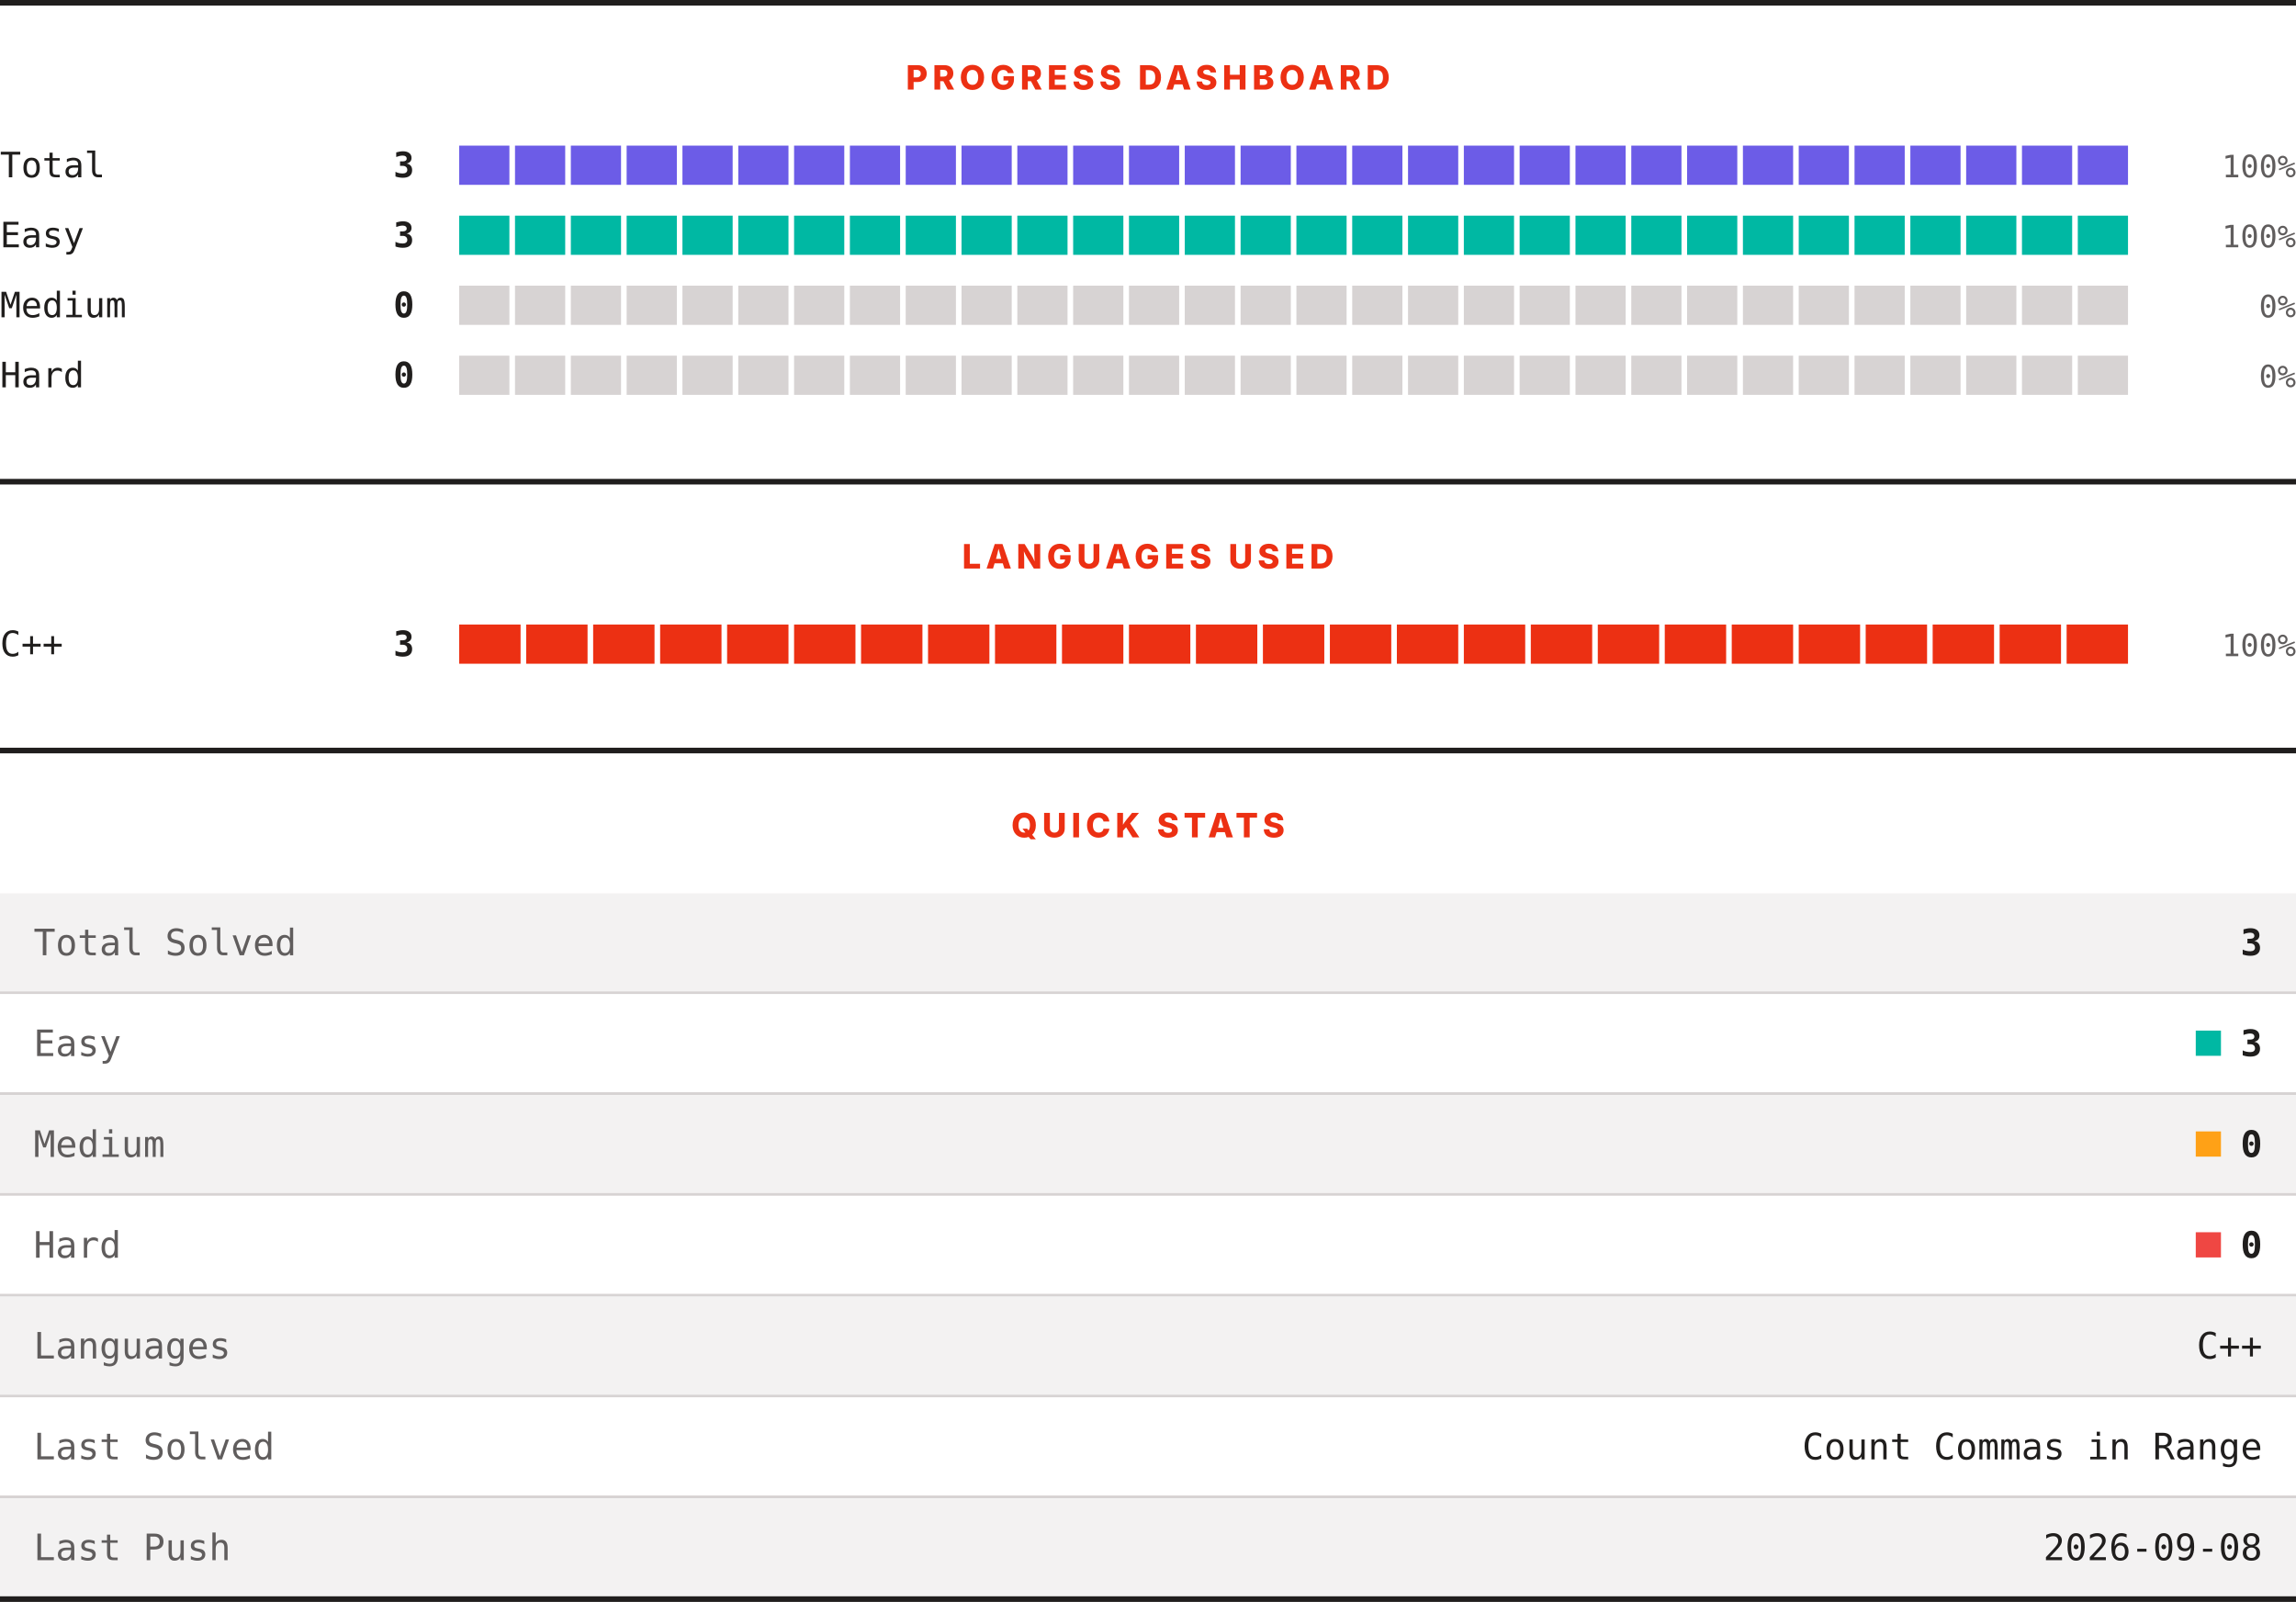
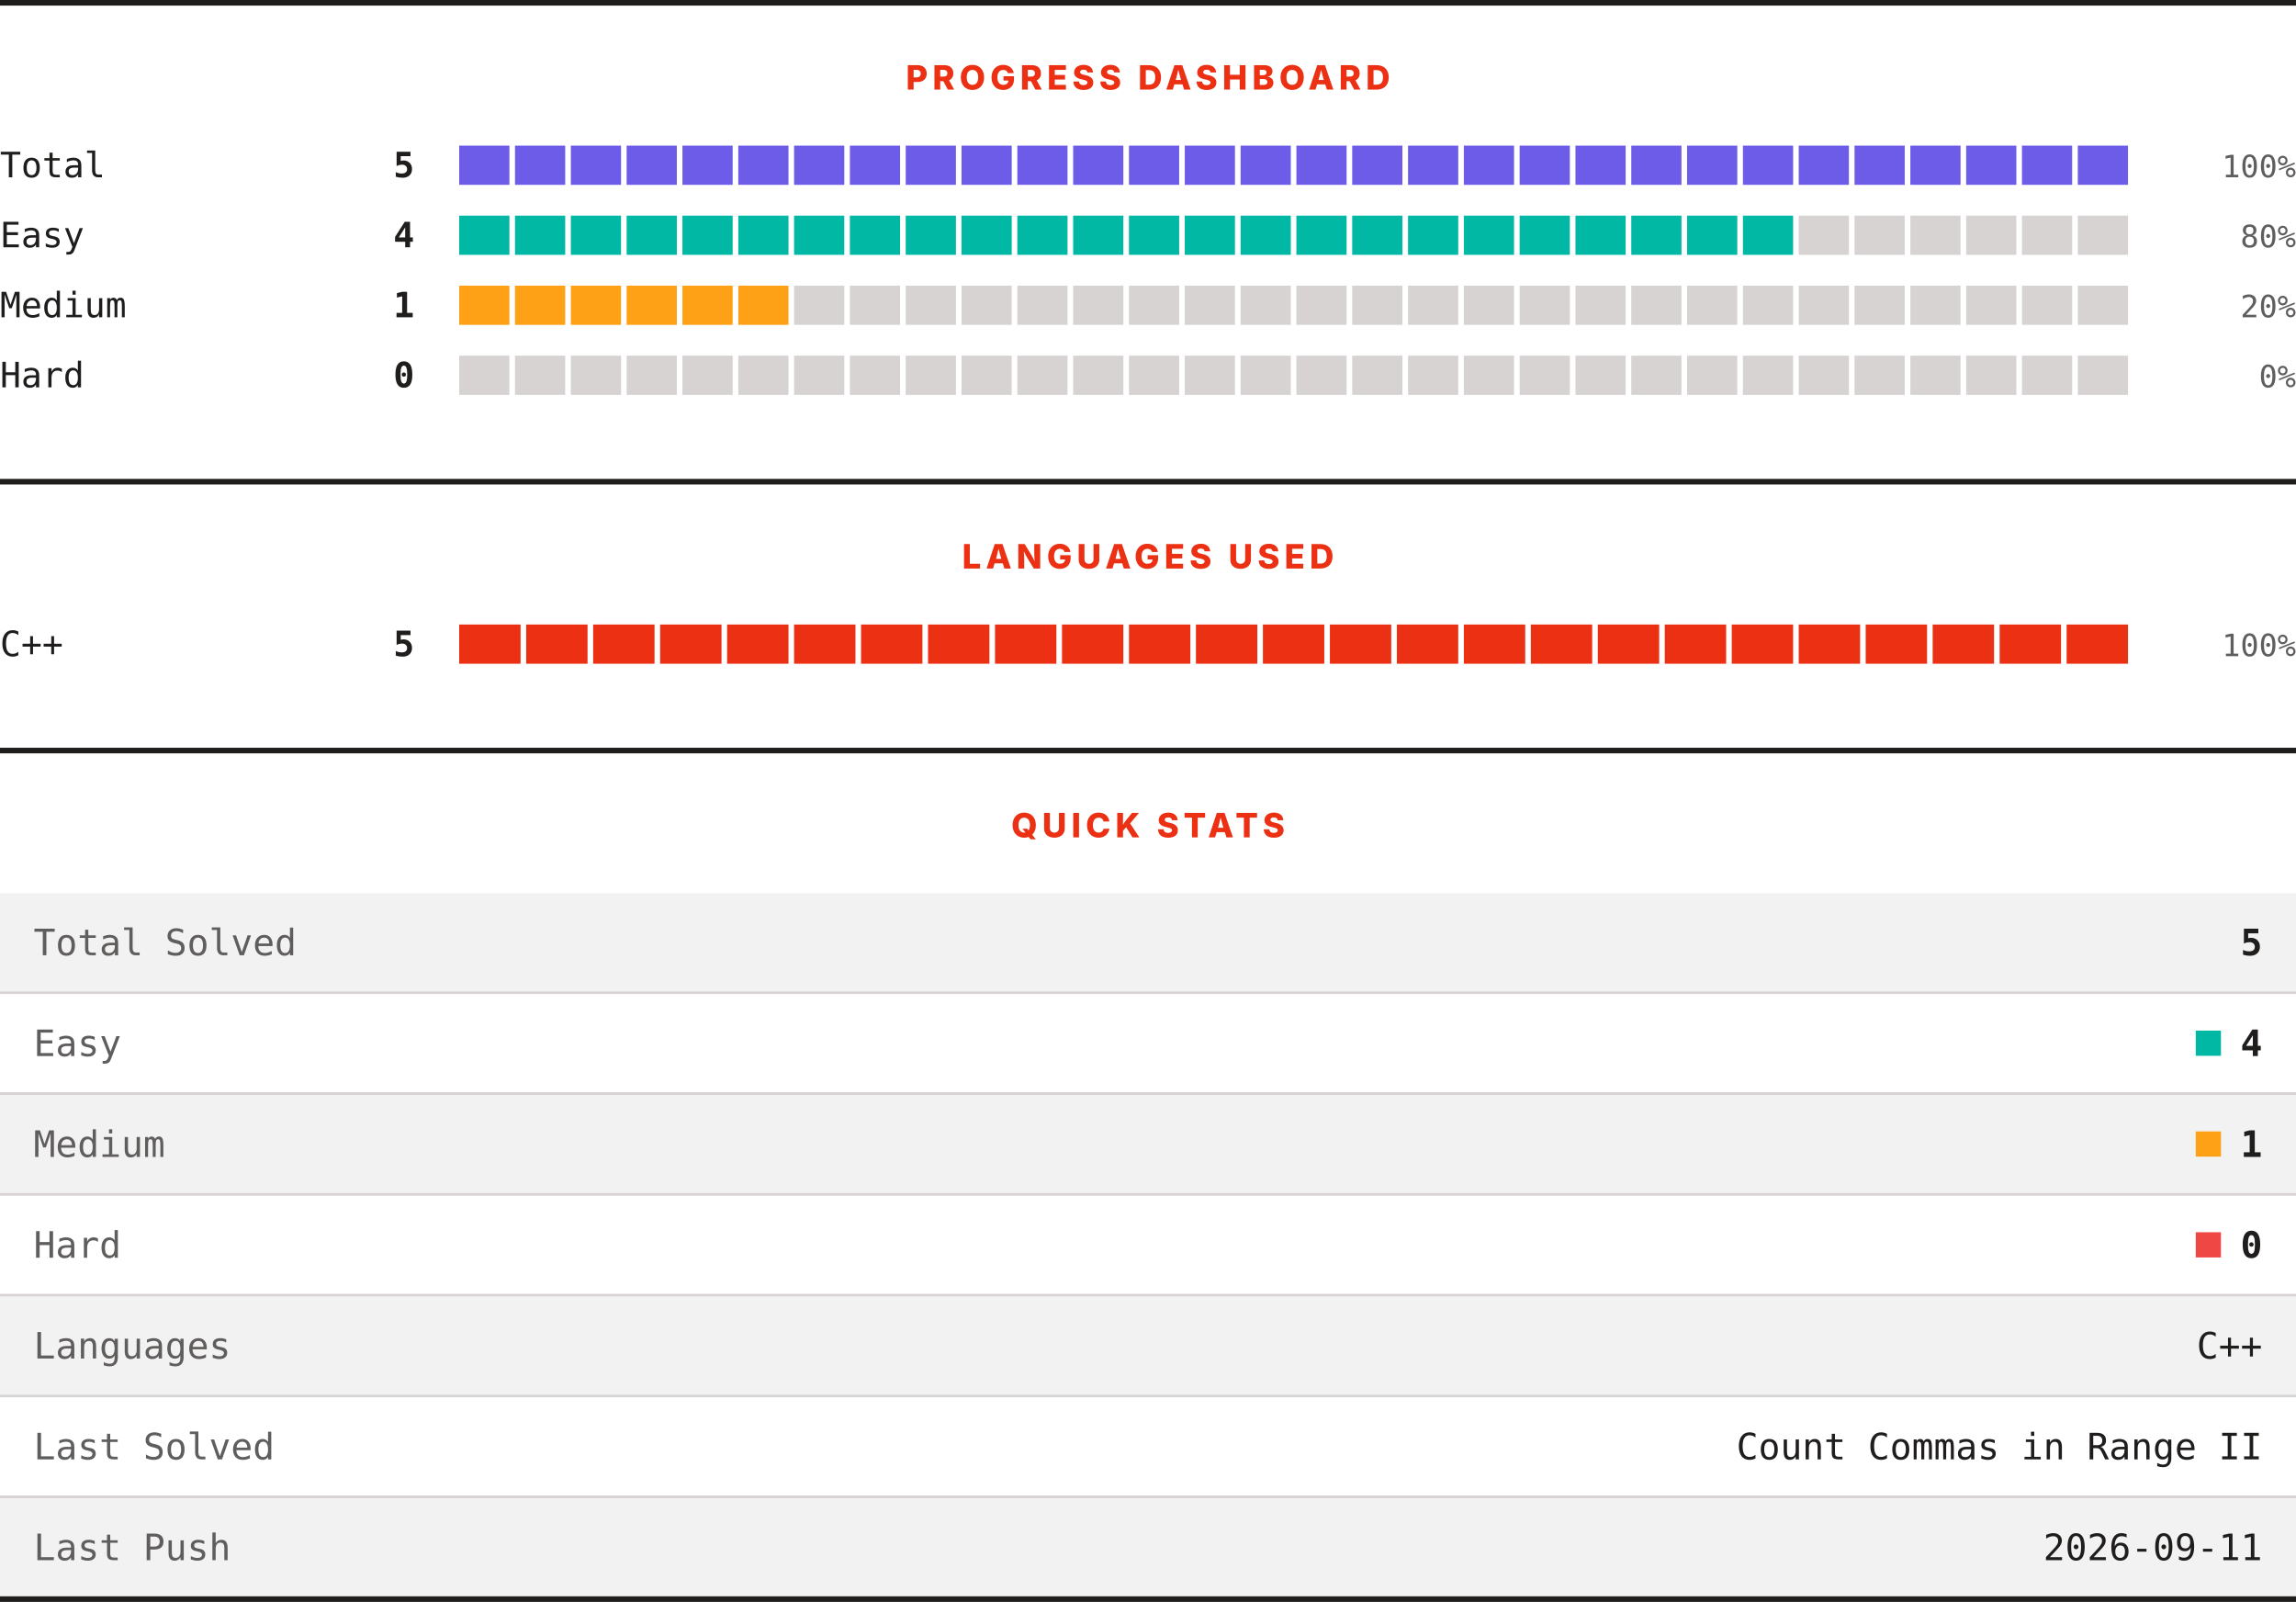
<svg xmlns="http://www.w3.org/2000/svg" width="820" height="572" viewBox="0 0 820 572" role="img" aria-label="LeetCode progress, languages and quick stats">
  <rect width="820" height="572" fill="#ffffff" />
  <rect x="0" y="0" width="820" height="2" fill="#201e1d" />
  <text x="410" y="32" text-anchor="middle" font-family="Archivo, system-ui, -apple-system, Segoe UI, sans-serif" font-size="12" font-weight="800" letter-spacing="1.68" fill="#ec3013">PROGRESS DASHBOARD</text>
  <text x="0" y="63.3" font-family="ui-monospace, SFMono-Regular, Menlo, Consolas, monospace" font-size="12.5" fill="#201e1d">Total</text>
-   <text x="148" y="63.3" text-anchor="end" font-family="ui-monospace, SFMono-Regular, Menlo, Consolas, monospace" font-size="12.5" font-weight="700" fill="#201e1d">3</text>
+   <text x="148" y="63.3" text-anchor="end" font-family="ui-monospace, SFMono-Regular, Menlo, Consolas, monospace" font-size="12.5" font-weight="700" fill="#201e1d">5</text>
  <rect x="164.00" y="52" width="17.93" height="14" fill="#6c5ce7" />
  <rect x="183.93" y="52" width="17.93" height="14" fill="#6c5ce7" />
  <rect x="203.87" y="52" width="17.93" height="14" fill="#6c5ce7" />
  <rect x="223.80" y="52" width="17.93" height="14" fill="#6c5ce7" />
  <rect x="243.73" y="52" width="17.93" height="14" fill="#6c5ce7" />
  <rect x="263.67" y="52" width="17.93" height="14" fill="#6c5ce7" />
  <rect x="283.60" y="52" width="17.93" height="14" fill="#6c5ce7" />
  <rect x="303.53" y="52" width="17.93" height="14" fill="#6c5ce7" />
  <rect x="323.47" y="52" width="17.93" height="14" fill="#6c5ce7" />
  <rect x="343.40" y="52" width="17.93" height="14" fill="#6c5ce7" />
  <rect x="363.33" y="52" width="17.93" height="14" fill="#6c5ce7" />
  <rect x="383.27" y="52" width="17.93" height="14" fill="#6c5ce7" />
  <rect x="403.20" y="52" width="17.93" height="14" fill="#6c5ce7" />
  <rect x="423.13" y="52" width="17.93" height="14" fill="#6c5ce7" />
  <rect x="443.07" y="52" width="17.93" height="14" fill="#6c5ce7" />
  <rect x="463.00" y="52" width="17.93" height="14" fill="#6c5ce7" />
  <rect x="482.93" y="52" width="17.93" height="14" fill="#6c5ce7" />
  <rect x="502.87" y="52" width="17.93" height="14" fill="#6c5ce7" />
  <rect x="522.80" y="52" width="17.93" height="14" fill="#6c5ce7" />
  <rect x="542.73" y="52" width="17.93" height="14" fill="#6c5ce7" />
  <rect x="562.67" y="52" width="17.93" height="14" fill="#6c5ce7" />
  <rect x="582.60" y="52" width="17.93" height="14" fill="#6c5ce7" />
  <rect x="602.53" y="52" width="17.93" height="14" fill="#6c5ce7" />
  <rect x="622.47" y="52" width="17.93" height="14" fill="#6c5ce7" />
  <rect x="642.40" y="52" width="17.93" height="14" fill="#6c5ce7" />
  <rect x="662.33" y="52" width="17.93" height="14" fill="#6c5ce7" />
  <rect x="682.27" y="52" width="17.93" height="14" fill="#6c5ce7" />
  <rect x="702.20" y="52" width="17.93" height="14" fill="#6c5ce7" />
  <rect x="722.13" y="52" width="17.93" height="14" fill="#6c5ce7" />
  <rect x="742.07" y="52" width="17.93" height="14" fill="#6c5ce7" />
  <text x="820" y="63.3" text-anchor="end" font-family="ui-monospace, SFMono-Regular, Menlo, Consolas, monospace" font-size="11" fill="#605d5d">100%</text>
  <text x="0" y="88.3" font-family="ui-monospace, SFMono-Regular, Menlo, Consolas, monospace" font-size="12.5" fill="#201e1d">Easy</text>
-   <text x="148" y="88.3" text-anchor="end" font-family="ui-monospace, SFMono-Regular, Menlo, Consolas, monospace" font-size="12.5" font-weight="700" fill="#201e1d">3</text>
+   <text x="148" y="88.3" text-anchor="end" font-family="ui-monospace, SFMono-Regular, Menlo, Consolas, monospace" font-size="12.5" font-weight="700" fill="#201e1d">4</text>
  <rect x="164.00" y="77" width="17.93" height="14" fill="#00b8a3" />
  <rect x="183.93" y="77" width="17.93" height="14" fill="#00b8a3" />
  <rect x="203.87" y="77" width="17.93" height="14" fill="#00b8a3" />
  <rect x="223.80" y="77" width="17.93" height="14" fill="#00b8a3" />
  <rect x="243.73" y="77" width="17.93" height="14" fill="#00b8a3" />
  <rect x="263.67" y="77" width="17.93" height="14" fill="#00b8a3" />
  <rect x="283.60" y="77" width="17.93" height="14" fill="#00b8a3" />
  <rect x="303.53" y="77" width="17.93" height="14" fill="#00b8a3" />
  <rect x="323.47" y="77" width="17.93" height="14" fill="#00b8a3" />
  <rect x="343.40" y="77" width="17.93" height="14" fill="#00b8a3" />
  <rect x="363.33" y="77" width="17.93" height="14" fill="#00b8a3" />
  <rect x="383.27" y="77" width="17.93" height="14" fill="#00b8a3" />
  <rect x="403.20" y="77" width="17.93" height="14" fill="#00b8a3" />
  <rect x="423.13" y="77" width="17.93" height="14" fill="#00b8a3" />
  <rect x="443.07" y="77" width="17.93" height="14" fill="#00b8a3" />
  <rect x="463.00" y="77" width="17.93" height="14" fill="#00b8a3" />
  <rect x="482.93" y="77" width="17.93" height="14" fill="#00b8a3" />
  <rect x="502.87" y="77" width="17.93" height="14" fill="#00b8a3" />
  <rect x="522.80" y="77" width="17.93" height="14" fill="#00b8a3" />
  <rect x="542.73" y="77" width="17.93" height="14" fill="#00b8a3" />
  <rect x="562.67" y="77" width="17.93" height="14" fill="#00b8a3" />
  <rect x="582.60" y="77" width="17.93" height="14" fill="#00b8a3" />
  <rect x="602.53" y="77" width="17.93" height="14" fill="#00b8a3" />
  <rect x="622.47" y="77" width="17.93" height="14" fill="#00b8a3" />
-   <rect x="642.40" y="77" width="17.93" height="14" fill="#00b8a3" />
-   <rect x="662.33" y="77" width="17.93" height="14" fill="#00b8a3" />
-   <rect x="682.27" y="77" width="17.93" height="14" fill="#00b8a3" />
-   <rect x="702.20" y="77" width="17.93" height="14" fill="#00b8a3" />
-   <rect x="722.13" y="77" width="17.93" height="14" fill="#00b8a3" />
-   <rect x="742.07" y="77" width="17.93" height="14" fill="#00b8a3" />
-   <text x="820" y="88.3" text-anchor="end" font-family="ui-monospace, SFMono-Regular, Menlo, Consolas, monospace" font-size="11" fill="#605d5d">100%</text>
+   <rect x="642.40" y="77" width="17.93" height="14" fill="#d7d3d3" />
+   <rect x="662.33" y="77" width="17.93" height="14" fill="#d7d3d3" />
+   <rect x="682.27" y="77" width="17.93" height="14" fill="#d7d3d3" />
+   <rect x="702.20" y="77" width="17.93" height="14" fill="#d7d3d3" />
+   <rect x="722.13" y="77" width="17.93" height="14" fill="#d7d3d3" />
+   <rect x="742.07" y="77" width="17.93" height="14" fill="#d7d3d3" />
+   <text x="820" y="88.3" text-anchor="end" font-family="ui-monospace, SFMono-Regular, Menlo, Consolas, monospace" font-size="11" fill="#605d5d">80%</text>
  <text x="0" y="113.3" font-family="ui-monospace, SFMono-Regular, Menlo, Consolas, monospace" font-size="12.5" fill="#201e1d">Medium</text>
-   <text x="148" y="113.3" text-anchor="end" font-family="ui-monospace, SFMono-Regular, Menlo, Consolas, monospace" font-size="12.5" font-weight="700" fill="#201e1d">0</text>
-   <rect x="164.00" y="102" width="17.93" height="14" fill="#d7d3d3" />
-   <rect x="183.93" y="102" width="17.93" height="14" fill="#d7d3d3" />
-   <rect x="203.87" y="102" width="17.93" height="14" fill="#d7d3d3" />
-   <rect x="223.80" y="102" width="17.93" height="14" fill="#d7d3d3" />
-   <rect x="243.73" y="102" width="17.93" height="14" fill="#d7d3d3" />
-   <rect x="263.67" y="102" width="17.93" height="14" fill="#d7d3d3" />
+   <text x="148" y="113.3" text-anchor="end" font-family="ui-monospace, SFMono-Regular, Menlo, Consolas, monospace" font-size="12.5" font-weight="700" fill="#201e1d">1</text>
+   <rect x="164.00" y="102" width="17.93" height="14" fill="#ffa116" />
+   <rect x="183.93" y="102" width="17.93" height="14" fill="#ffa116" />
+   <rect x="203.87" y="102" width="17.93" height="14" fill="#ffa116" />
+   <rect x="223.80" y="102" width="17.93" height="14" fill="#ffa116" />
+   <rect x="243.73" y="102" width="17.93" height="14" fill="#ffa116" />
+   <rect x="263.67" y="102" width="17.93" height="14" fill="#ffa116" />
  <rect x="283.60" y="102" width="17.93" height="14" fill="#d7d3d3" />
  <rect x="303.53" y="102" width="17.93" height="14" fill="#d7d3d3" />
  <rect x="323.47" y="102" width="17.93" height="14" fill="#d7d3d3" />
  <rect x="343.40" y="102" width="17.93" height="14" fill="#d7d3d3" />
  <rect x="363.33" y="102" width="17.93" height="14" fill="#d7d3d3" />
  <rect x="383.27" y="102" width="17.93" height="14" fill="#d7d3d3" />
  <rect x="403.20" y="102" width="17.93" height="14" fill="#d7d3d3" />
  <rect x="423.13" y="102" width="17.93" height="14" fill="#d7d3d3" />
  <rect x="443.07" y="102" width="17.93" height="14" fill="#d7d3d3" />
  <rect x="463.00" y="102" width="17.93" height="14" fill="#d7d3d3" />
  <rect x="482.93" y="102" width="17.93" height="14" fill="#d7d3d3" />
  <rect x="502.87" y="102" width="17.93" height="14" fill="#d7d3d3" />
  <rect x="522.80" y="102" width="17.93" height="14" fill="#d7d3d3" />
  <rect x="542.73" y="102" width="17.93" height="14" fill="#d7d3d3" />
  <rect x="562.67" y="102" width="17.93" height="14" fill="#d7d3d3" />
  <rect x="582.60" y="102" width="17.93" height="14" fill="#d7d3d3" />
  <rect x="602.53" y="102" width="17.93" height="14" fill="#d7d3d3" />
  <rect x="622.47" y="102" width="17.93" height="14" fill="#d7d3d3" />
  <rect x="642.40" y="102" width="17.93" height="14" fill="#d7d3d3" />
  <rect x="662.33" y="102" width="17.93" height="14" fill="#d7d3d3" />
  <rect x="682.27" y="102" width="17.93" height="14" fill="#d7d3d3" />
  <rect x="702.20" y="102" width="17.93" height="14" fill="#d7d3d3" />
  <rect x="722.13" y="102" width="17.93" height="14" fill="#d7d3d3" />
  <rect x="742.07" y="102" width="17.93" height="14" fill="#d7d3d3" />
-   <text x="820" y="113.3" text-anchor="end" font-family="ui-monospace, SFMono-Regular, Menlo, Consolas, monospace" font-size="11" fill="#605d5d">0%</text>
+   <text x="820" y="113.3" text-anchor="end" font-family="ui-monospace, SFMono-Regular, Menlo, Consolas, monospace" font-size="11" fill="#605d5d">20%</text>
  <text x="0" y="138.3" font-family="ui-monospace, SFMono-Regular, Menlo, Consolas, monospace" font-size="12.5" fill="#201e1d">Hard</text>
  <text x="148" y="138.3" text-anchor="end" font-family="ui-monospace, SFMono-Regular, Menlo, Consolas, monospace" font-size="12.5" font-weight="700" fill="#201e1d">0</text>
  <rect x="164.00" y="127" width="17.93" height="14" fill="#d7d3d3" />
  <rect x="183.93" y="127" width="17.93" height="14" fill="#d7d3d3" />
  <rect x="203.87" y="127" width="17.93" height="14" fill="#d7d3d3" />
  <rect x="223.80" y="127" width="17.93" height="14" fill="#d7d3d3" />
  <rect x="243.73" y="127" width="17.93" height="14" fill="#d7d3d3" />
  <rect x="263.67" y="127" width="17.93" height="14" fill="#d7d3d3" />
  <rect x="283.60" y="127" width="17.93" height="14" fill="#d7d3d3" />
  <rect x="303.53" y="127" width="17.93" height="14" fill="#d7d3d3" />
  <rect x="323.47" y="127" width="17.93" height="14" fill="#d7d3d3" />
  <rect x="343.40" y="127" width="17.93" height="14" fill="#d7d3d3" />
  <rect x="363.33" y="127" width="17.93" height="14" fill="#d7d3d3" />
  <rect x="383.27" y="127" width="17.93" height="14" fill="#d7d3d3" />
  <rect x="403.20" y="127" width="17.93" height="14" fill="#d7d3d3" />
  <rect x="423.13" y="127" width="17.93" height="14" fill="#d7d3d3" />
  <rect x="443.07" y="127" width="17.93" height="14" fill="#d7d3d3" />
  <rect x="463.00" y="127" width="17.93" height="14" fill="#d7d3d3" />
  <rect x="482.93" y="127" width="17.93" height="14" fill="#d7d3d3" />
  <rect x="502.87" y="127" width="17.93" height="14" fill="#d7d3d3" />
  <rect x="522.80" y="127" width="17.93" height="14" fill="#d7d3d3" />
  <rect x="542.73" y="127" width="17.93" height="14" fill="#d7d3d3" />
  <rect x="562.67" y="127" width="17.93" height="14" fill="#d7d3d3" />
  <rect x="582.60" y="127" width="17.93" height="14" fill="#d7d3d3" />
  <rect x="602.53" y="127" width="17.93" height="14" fill="#d7d3d3" />
  <rect x="622.47" y="127" width="17.93" height="14" fill="#d7d3d3" />
  <rect x="642.40" y="127" width="17.93" height="14" fill="#d7d3d3" />
  <rect x="662.33" y="127" width="17.93" height="14" fill="#d7d3d3" />
  <rect x="682.27" y="127" width="17.93" height="14" fill="#d7d3d3" />
  <rect x="702.20" y="127" width="17.93" height="14" fill="#d7d3d3" />
  <rect x="722.13" y="127" width="17.93" height="14" fill="#d7d3d3" />
  <rect x="742.07" y="127" width="17.93" height="14" fill="#d7d3d3" />
  <text x="820" y="138.3" text-anchor="end" font-family="ui-monospace, SFMono-Regular, Menlo, Consolas, monospace" font-size="11" fill="#605d5d">0%</text>
  <rect x="0" y="171" width="820" height="2" fill="#201e1d" />
  <text x="410" y="203" text-anchor="middle" font-family="Archivo, system-ui, -apple-system, Segoe UI, sans-serif" font-size="12" font-weight="800" letter-spacing="1.68" fill="#ec3013">LANGUAGES USED</text>
  <text x="0" y="234.3" font-family="ui-monospace, SFMono-Regular, Menlo, Consolas, monospace" font-size="12.5" fill="#201e1d">C++</text>
-   <text x="148" y="234.3" text-anchor="end" font-family="ui-monospace, SFMono-Regular, Menlo, Consolas, monospace" font-size="12.5" font-weight="700" fill="#201e1d">3</text>
+   <text x="148" y="234.3" text-anchor="end" font-family="ui-monospace, SFMono-Regular, Menlo, Consolas, monospace" font-size="12.5" font-weight="700" fill="#201e1d">5</text>
  <rect x="164.00" y="223" width="21.92" height="14" fill="#ec3013" />
  <rect x="187.92" y="223" width="21.92" height="14" fill="#ec3013" />
  <rect x="211.84" y="223" width="21.92" height="14" fill="#ec3013" />
  <rect x="235.76" y="223" width="21.92" height="14" fill="#ec3013" />
  <rect x="259.68" y="223" width="21.92" height="14" fill="#ec3013" />
  <rect x="283.60" y="223" width="21.92" height="14" fill="#ec3013" />
  <rect x="307.52" y="223" width="21.92" height="14" fill="#ec3013" />
  <rect x="331.44" y="223" width="21.92" height="14" fill="#ec3013" />
  <rect x="355.36" y="223" width="21.92" height="14" fill="#ec3013" />
  <rect x="379.28" y="223" width="21.92" height="14" fill="#ec3013" />
  <rect x="403.20" y="223" width="21.92" height="14" fill="#ec3013" />
  <rect x="427.12" y="223" width="21.92" height="14" fill="#ec3013" />
  <rect x="451.04" y="223" width="21.92" height="14" fill="#ec3013" />
  <rect x="474.96" y="223" width="21.92" height="14" fill="#ec3013" />
  <rect x="498.88" y="223" width="21.92" height="14" fill="#ec3013" />
  <rect x="522.80" y="223" width="21.92" height="14" fill="#ec3013" />
  <rect x="546.72" y="223" width="21.92" height="14" fill="#ec3013" />
  <rect x="570.64" y="223" width="21.92" height="14" fill="#ec3013" />
  <rect x="594.56" y="223" width="21.92" height="14" fill="#ec3013" />
  <rect x="618.48" y="223" width="21.92" height="14" fill="#ec3013" />
  <rect x="642.40" y="223" width="21.92" height="14" fill="#ec3013" />
  <rect x="666.32" y="223" width="21.92" height="14" fill="#ec3013" />
  <rect x="690.24" y="223" width="21.92" height="14" fill="#ec3013" />
  <rect x="714.16" y="223" width="21.92" height="14" fill="#ec3013" />
  <rect x="738.08" y="223" width="21.92" height="14" fill="#ec3013" />
  <text x="820" y="234.3" text-anchor="end" font-family="ui-monospace, SFMono-Regular, Menlo, Consolas, monospace" font-size="11" fill="#605d5d">100%</text>
  <rect x="0" y="267" width="820" height="2" fill="#201e1d" />
  <text x="410" y="299" text-anchor="middle" font-family="Archivo, system-ui, -apple-system, Segoe UI, sans-serif" font-size="12" font-weight="800" letter-spacing="1.68" fill="#ec3013">QUICK STATS</text>
  <rect x="0" y="319" width="820" height="35" fill="#f3f2f2" />
  <text x="12" y="341.1" font-family="ui-monospace, SFMono-Regular, Menlo, Consolas, monospace" font-size="13" fill="#605d5d">Total Solved</text>
-   <text x="808" y="341.1" text-anchor="end" font-family="ui-monospace, SFMono-Regular, Menlo, Consolas, monospace" font-size="13" font-weight="700" fill="#201e1d">3</text>
+   <text x="808" y="341.1" text-anchor="end" font-family="ui-monospace, SFMono-Regular, Menlo, Consolas, monospace" font-size="13" font-weight="700" fill="#201e1d">5</text>
  <rect x="0" y="354" width="820" height="1" fill="#d7d3d3" />
  <rect x="0" y="355" width="820" height="35" fill="#ffffff" />
  <text x="12" y="377.1" font-family="ui-monospace, SFMono-Regular, Menlo, Consolas, monospace" font-size="13" fill="#605d5d">Easy</text>
  <rect x="784.2" y="368" width="9" height="9" fill="#00b8a3" />
-   <text x="808" y="377.1" text-anchor="end" font-family="ui-monospace, SFMono-Regular, Menlo, Consolas, monospace" font-size="13" font-weight="700" fill="#201e1d">3</text>
+   <text x="808" y="377.1" text-anchor="end" font-family="ui-monospace, SFMono-Regular, Menlo, Consolas, monospace" font-size="13" font-weight="700" fill="#201e1d">4</text>
  <rect x="0" y="390" width="820" height="1" fill="#d7d3d3" />
  <rect x="0" y="391" width="820" height="35" fill="#f3f2f2" />
  <text x="12" y="413.1" font-family="ui-monospace, SFMono-Regular, Menlo, Consolas, monospace" font-size="13" fill="#605d5d">Medium</text>
  <rect x="784.2" y="404" width="9" height="9" fill="#ffa116" />
-   <text x="808" y="413.1" text-anchor="end" font-family="ui-monospace, SFMono-Regular, Menlo, Consolas, monospace" font-size="13" font-weight="700" fill="#201e1d">0</text>
+   <text x="808" y="413.1" text-anchor="end" font-family="ui-monospace, SFMono-Regular, Menlo, Consolas, monospace" font-size="13" font-weight="700" fill="#201e1d">1</text>
  <rect x="0" y="426" width="820" height="1" fill="#d7d3d3" />
  <rect x="0" y="427" width="820" height="35" fill="#ffffff" />
  <text x="12" y="449.1" font-family="ui-monospace, SFMono-Regular, Menlo, Consolas, monospace" font-size="13" fill="#605d5d">Hard</text>
  <rect x="784.2" y="440" width="9" height="9" fill="#ef4743" />
  <text x="808" y="449.1" text-anchor="end" font-family="ui-monospace, SFMono-Regular, Menlo, Consolas, monospace" font-size="13" font-weight="700" fill="#201e1d">0</text>
  <rect x="0" y="462" width="820" height="1" fill="#d7d3d3" />
  <rect x="0" y="463" width="820" height="35" fill="#f3f2f2" />
  <text x="12" y="485.1" font-family="ui-monospace, SFMono-Regular, Menlo, Consolas, monospace" font-size="13" fill="#605d5d">Languages</text>
  <text x="808" y="485.1" text-anchor="end" font-family="ui-monospace, SFMono-Regular, Menlo, Consolas, monospace" font-size="13" fill="#201e1d">C++</text>
  <rect x="0" y="498" width="820" height="1" fill="#d7d3d3" />
  <rect x="0" y="499" width="820" height="35" fill="#ffffff" />
  <text x="12" y="521.1" font-family="ui-monospace, SFMono-Regular, Menlo, Consolas, monospace" font-size="13" fill="#605d5d">Last Solved</text>
-   <text x="808" y="521.1" text-anchor="end" font-family="ui-monospace, SFMono-Regular, Menlo, Consolas, monospace" font-size="13" fill="#201e1d">Count Commas in Range</text>
+   <text x="808" y="521.1" text-anchor="end" font-family="ui-monospace, SFMono-Regular, Menlo, Consolas, monospace" font-size="13" fill="#201e1d">Count Commas in Range II</text>
  <rect x="0" y="534" width="820" height="1" fill="#d7d3d3" />
  <rect x="0" y="535" width="820" height="35" fill="#f3f2f2" />
  <text x="12" y="557.1" font-family="ui-monospace, SFMono-Regular, Menlo, Consolas, monospace" font-size="13" fill="#605d5d">Last Push</text>
-   <text x="808" y="557.1" text-anchor="end" font-family="ui-monospace, SFMono-Regular, Menlo, Consolas, monospace" font-size="13" fill="#201e1d">2026-09-08</text>
+   <text x="808" y="557.1" text-anchor="end" font-family="ui-monospace, SFMono-Regular, Menlo, Consolas, monospace" font-size="13" fill="#201e1d">2026-09-11</text>
  <rect x="0" y="570" width="820" height="2" fill="#201e1d" />
</svg>
